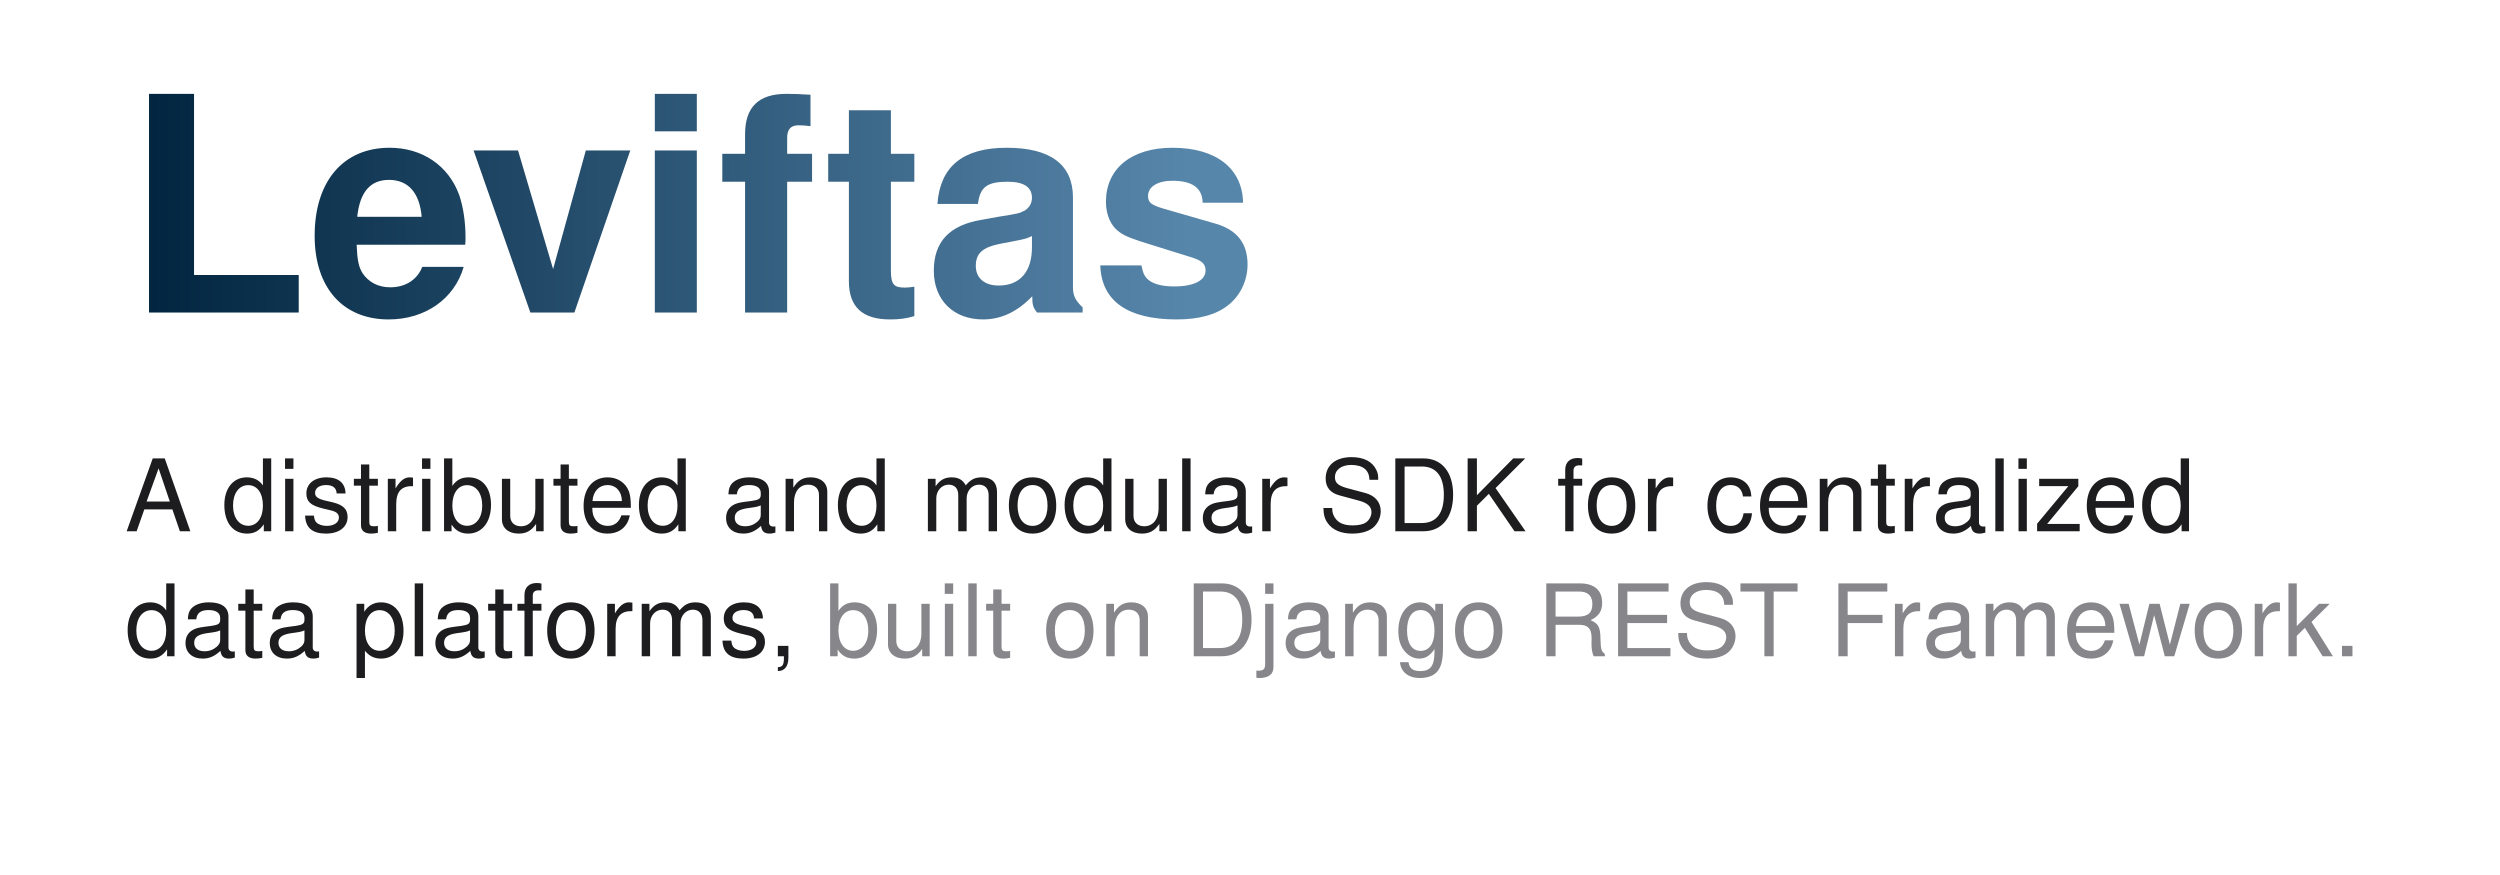
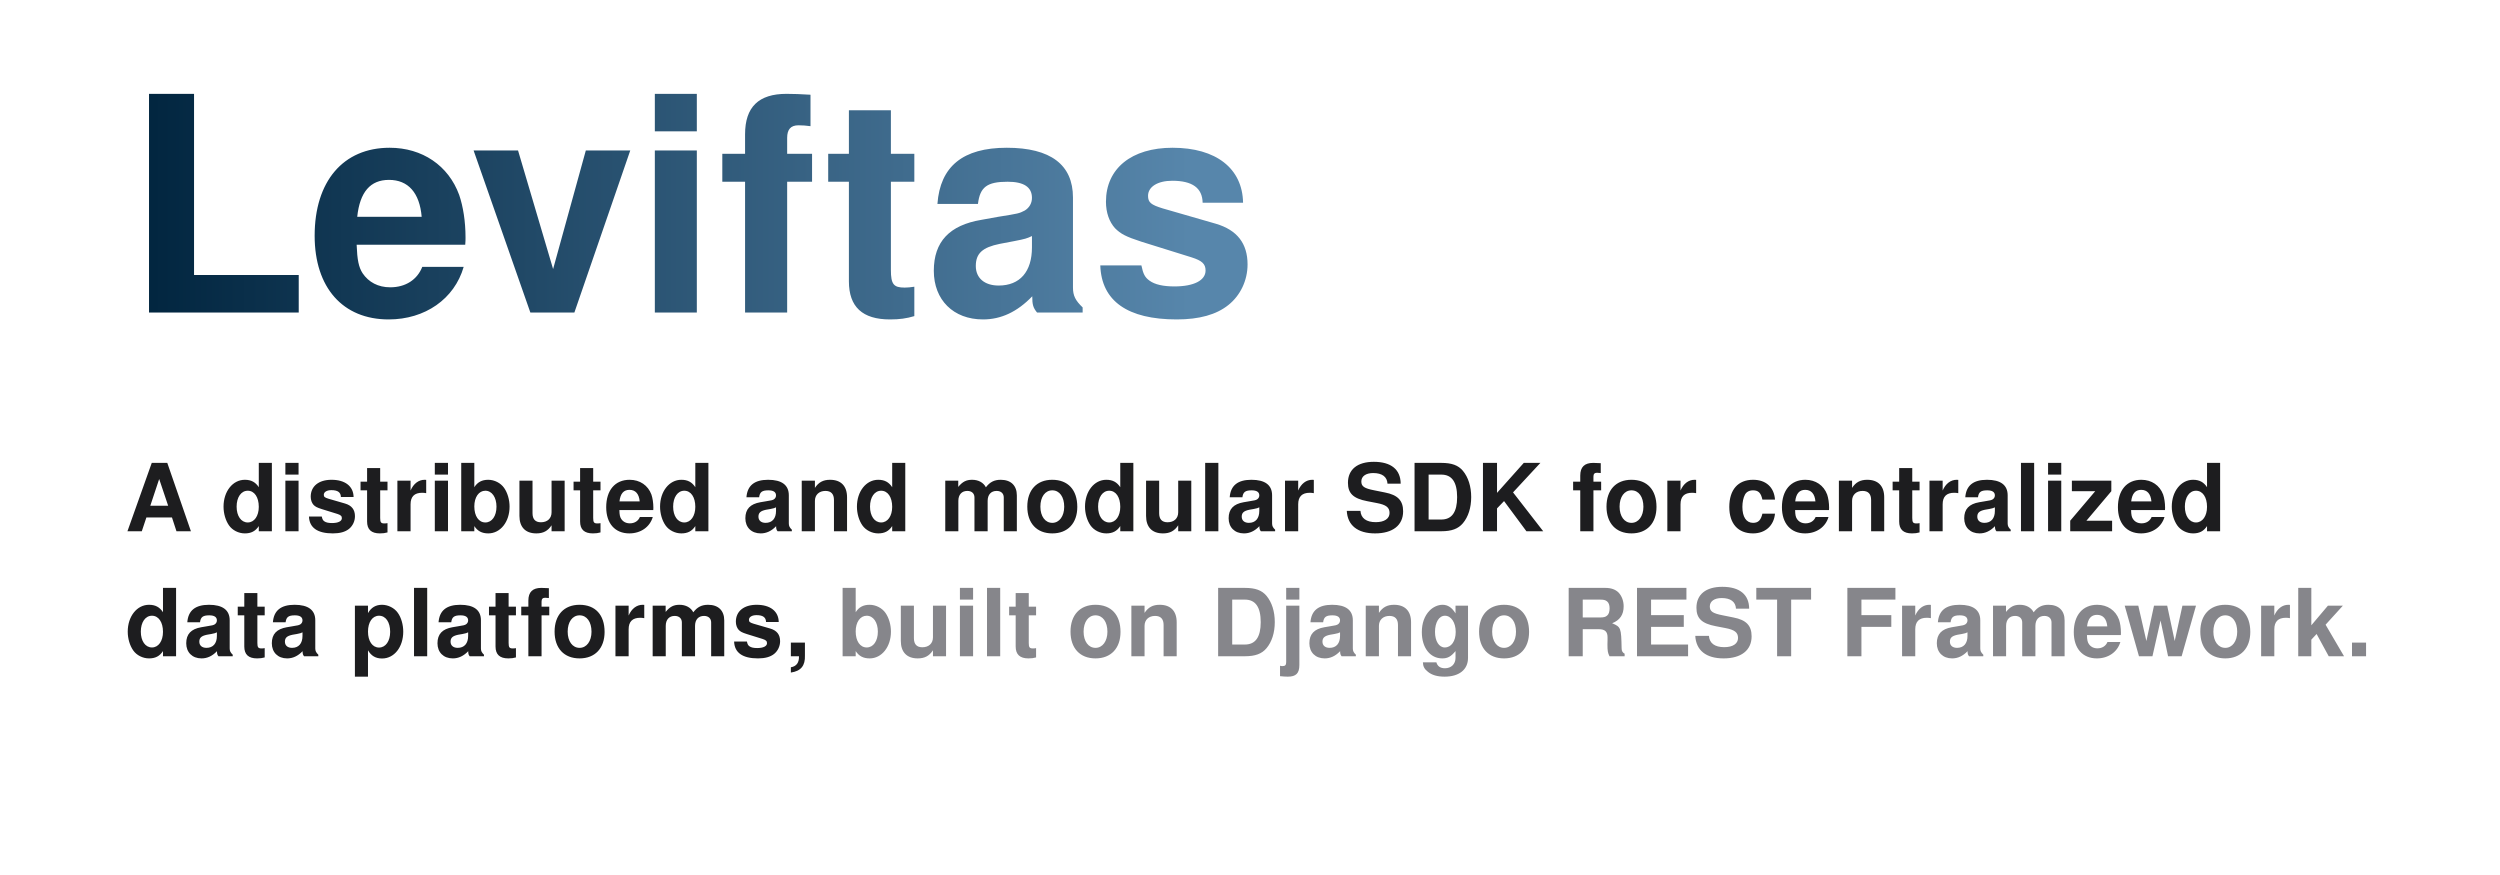
<svg xmlns="http://www.w3.org/2000/svg" width="100%" height="140" viewBox="0 0 400 140" preserveAspectRatio="xMidYMid meet">
  <defs>
    <linearGradient id="text-gradient-mobile-light" x1="0%" y1="0%" x2="100%" y2="0%">
      <stop offset="0%" style="stop-color:#022640" />
      <stop offset="95%" style="stop-color:#5786AB" />
    </linearGradient>
    <linearGradient id="text-gradient-mobile-dark" x1="0%" y1="0%" x2="100%" y2="0%">
      <stop offset="0%" style="stop-color:#e4f6f0" />
      <stop offset="31%" style="stop-color:#9dcfca" />
      <stop offset="68%" style="stop-color:#6b95ac" />
      <stop offset="100%" style="stop-color:#45657d" />
    </linearGradient>
  </defs>
  <style>
        @media (prefers-color-scheme: dark) {
            .main-title { fill: url(#text-gradient-mobile-dark); }
            .subtitle-primary { fill: #f5f5f7; }
            .subtitle-secondary { fill: #a1a1a6; }
        }
        @media (prefers-color-scheme: light) {
            .main-title { fill: url(#text-gradient-mobile-light); }
            .subtitle-primary { fill: #1d1d1f; }
            .subtitle-secondary { fill: #86868b; }
        }
    </style>
  <text x="20" y="50" class="main-title" font-size="48" font-weight="600" font-family="SF Pro Display, SF Pro Icons, Helvetica Neue, Helvetica, Arial, sans-serif" text-anchor="start" fill="url(#text-gradient-mobile-light)" letter-spacing="0em">Leviftas</text>
-   <text x="20" y="85" class="subtitle-primary" font-size="16" font-weight="500" font-family="SF Pro Display, SF Pro Icons, Helvetica Neue, Helvetica, Arial, sans-serif" text-anchor="start" fill="#1d1d1f" letter-spacing="0.011em">A distributed and modular SDK for centralized</text>
-   <text x="20" y="105" font-size="16" font-weight="500" font-family="SF Pro Display, SF Pro Icons, Helvetica Neue, Helvetica, Arial, sans-serif" text-anchor="start" letter-spacing="0.011em">
+   <text x="20" y="85" class="subtitle-primary" font-size="15" font-weight="600" font-family="SF Pro Display, SF Pro Icons, Helvetica Neue, Helvetica, Arial, sans-serif" text-anchor="start" fill="#1d1d1f" letter-spacing="0.011em">A distributed and modular SDK for centralized</text>
+   <text x="20" y="105" font-size="15" font-weight="600" font-family="SF Pro Display, SF Pro Icons, Helvetica Neue, Helvetica, Arial, sans-serif" text-anchor="start" letter-spacing="0.011em">
    <tspan class="subtitle-primary" fill="#1d1d1f">data platforms, </tspan>
    <tspan class="subtitle-secondary" fill="#86868b">built on Django REST Framework.</tspan>
  </text>
</svg>
